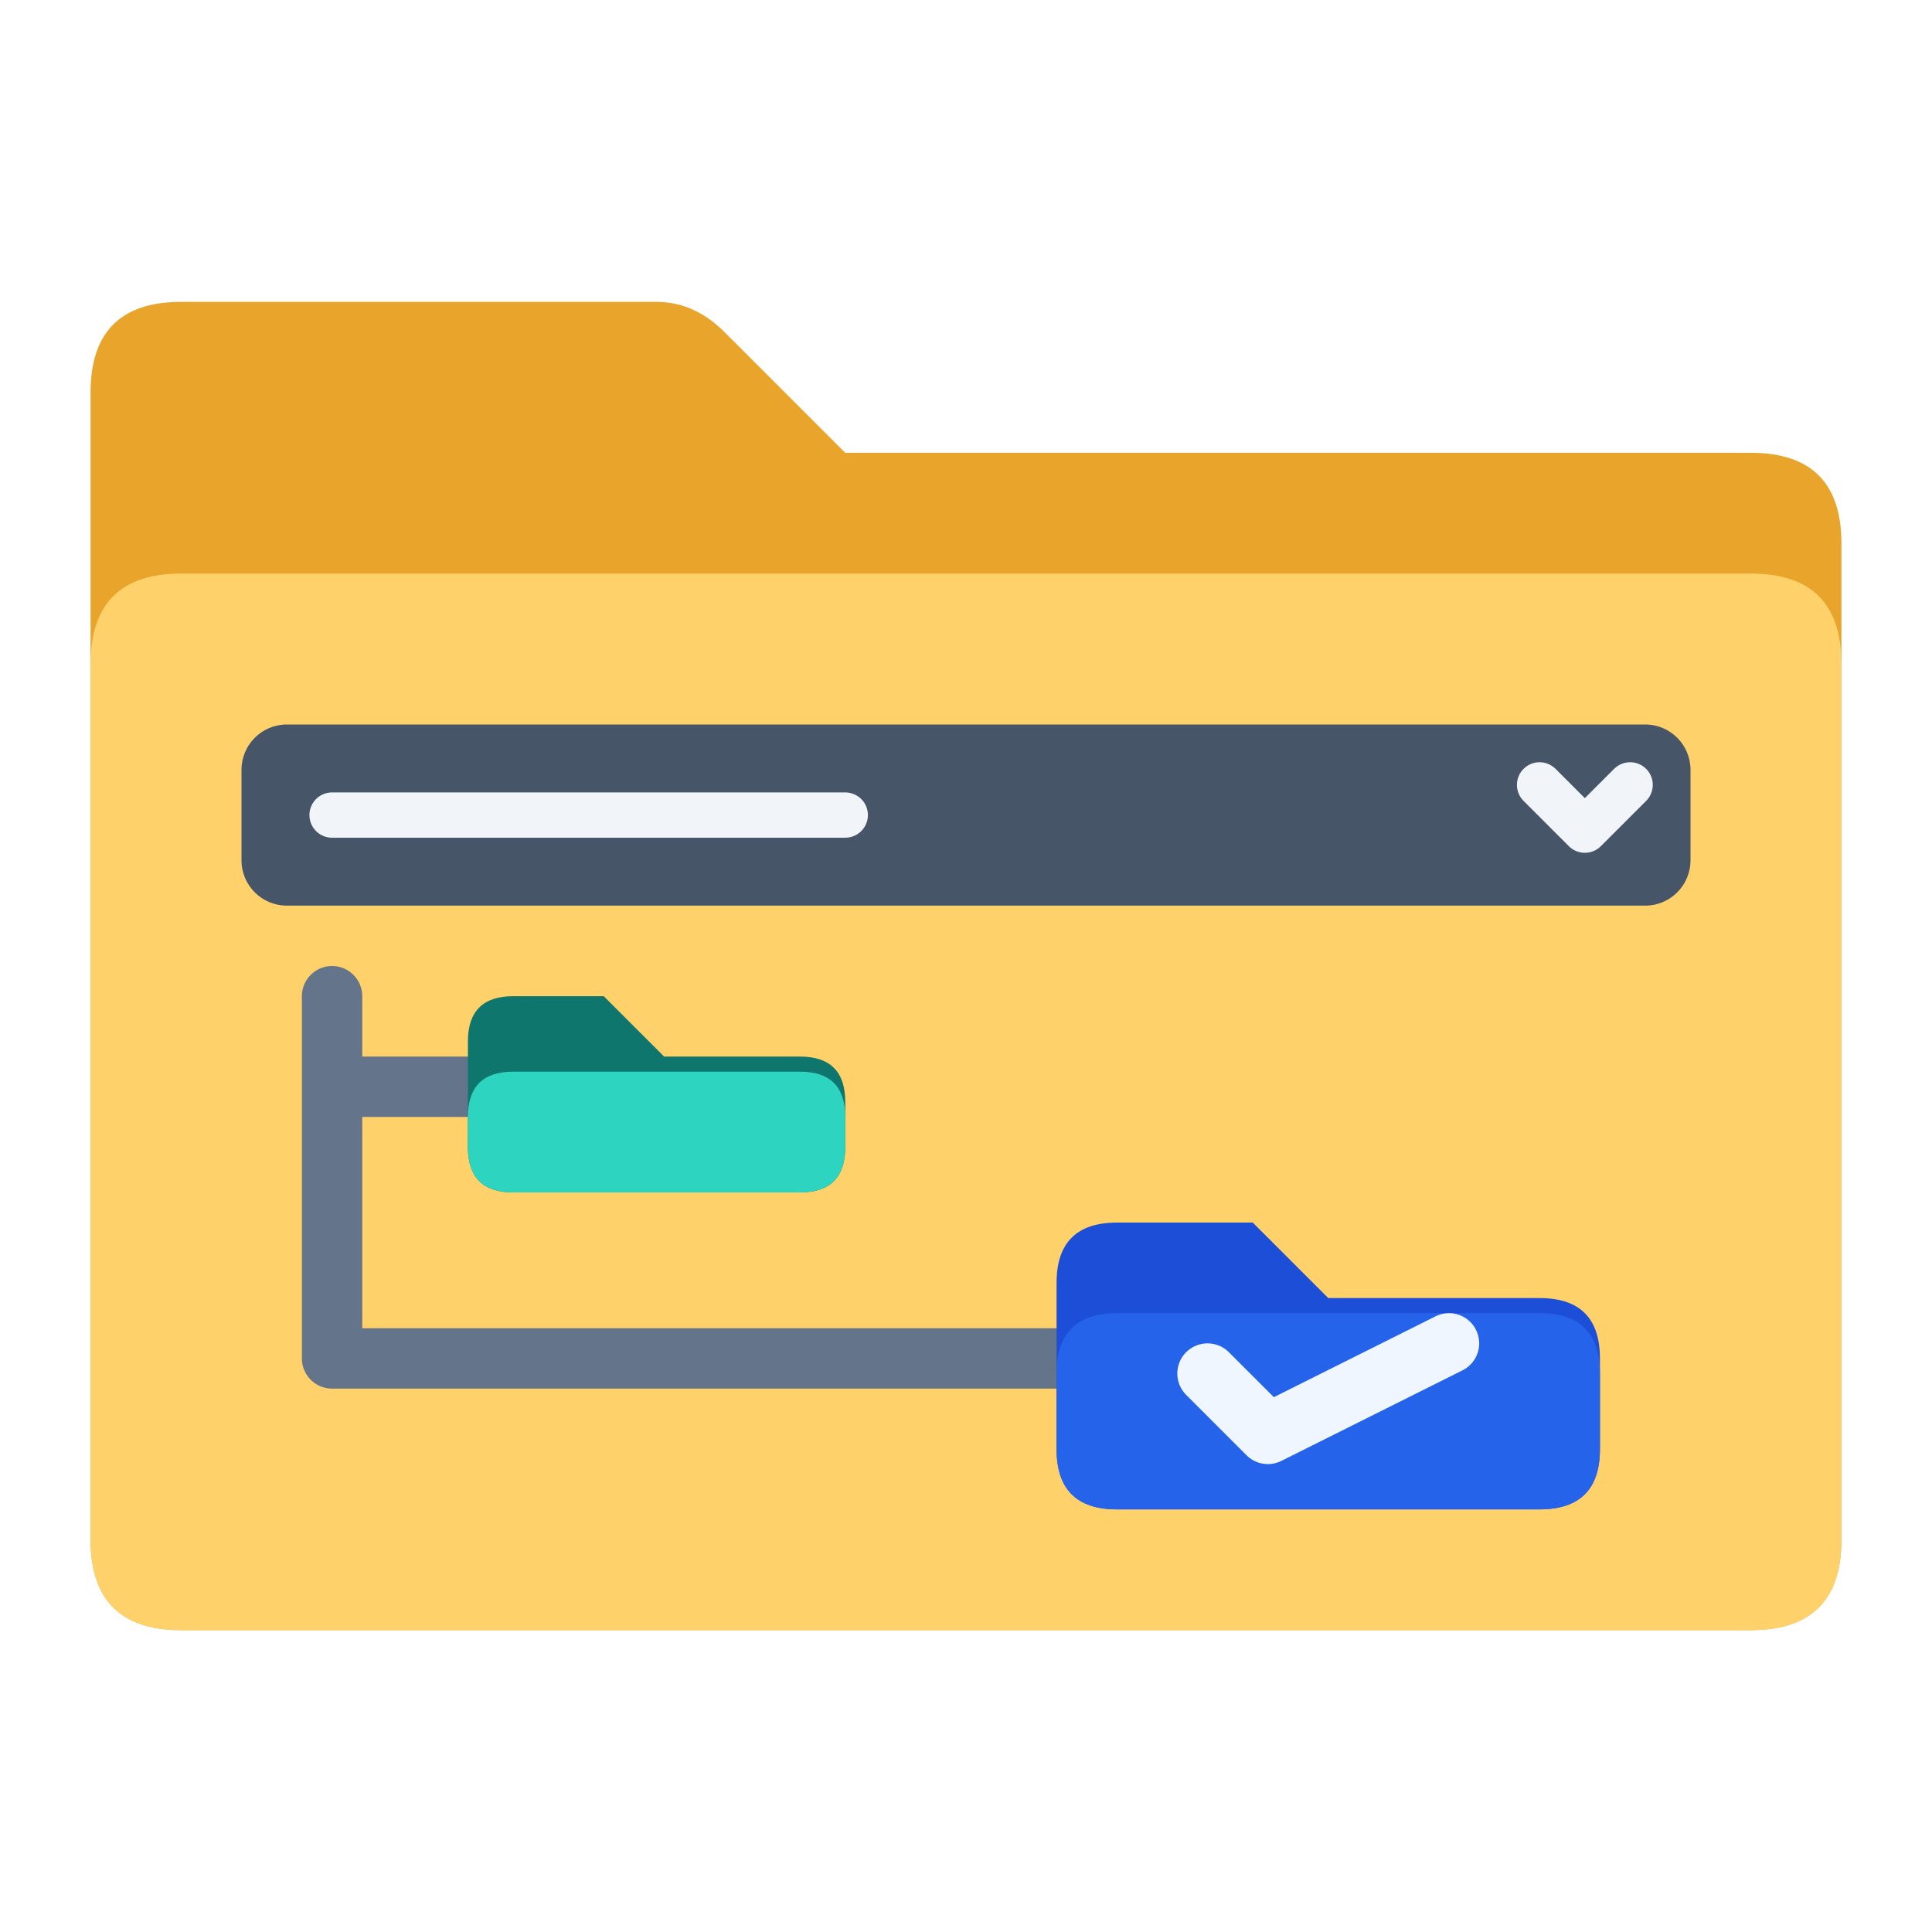
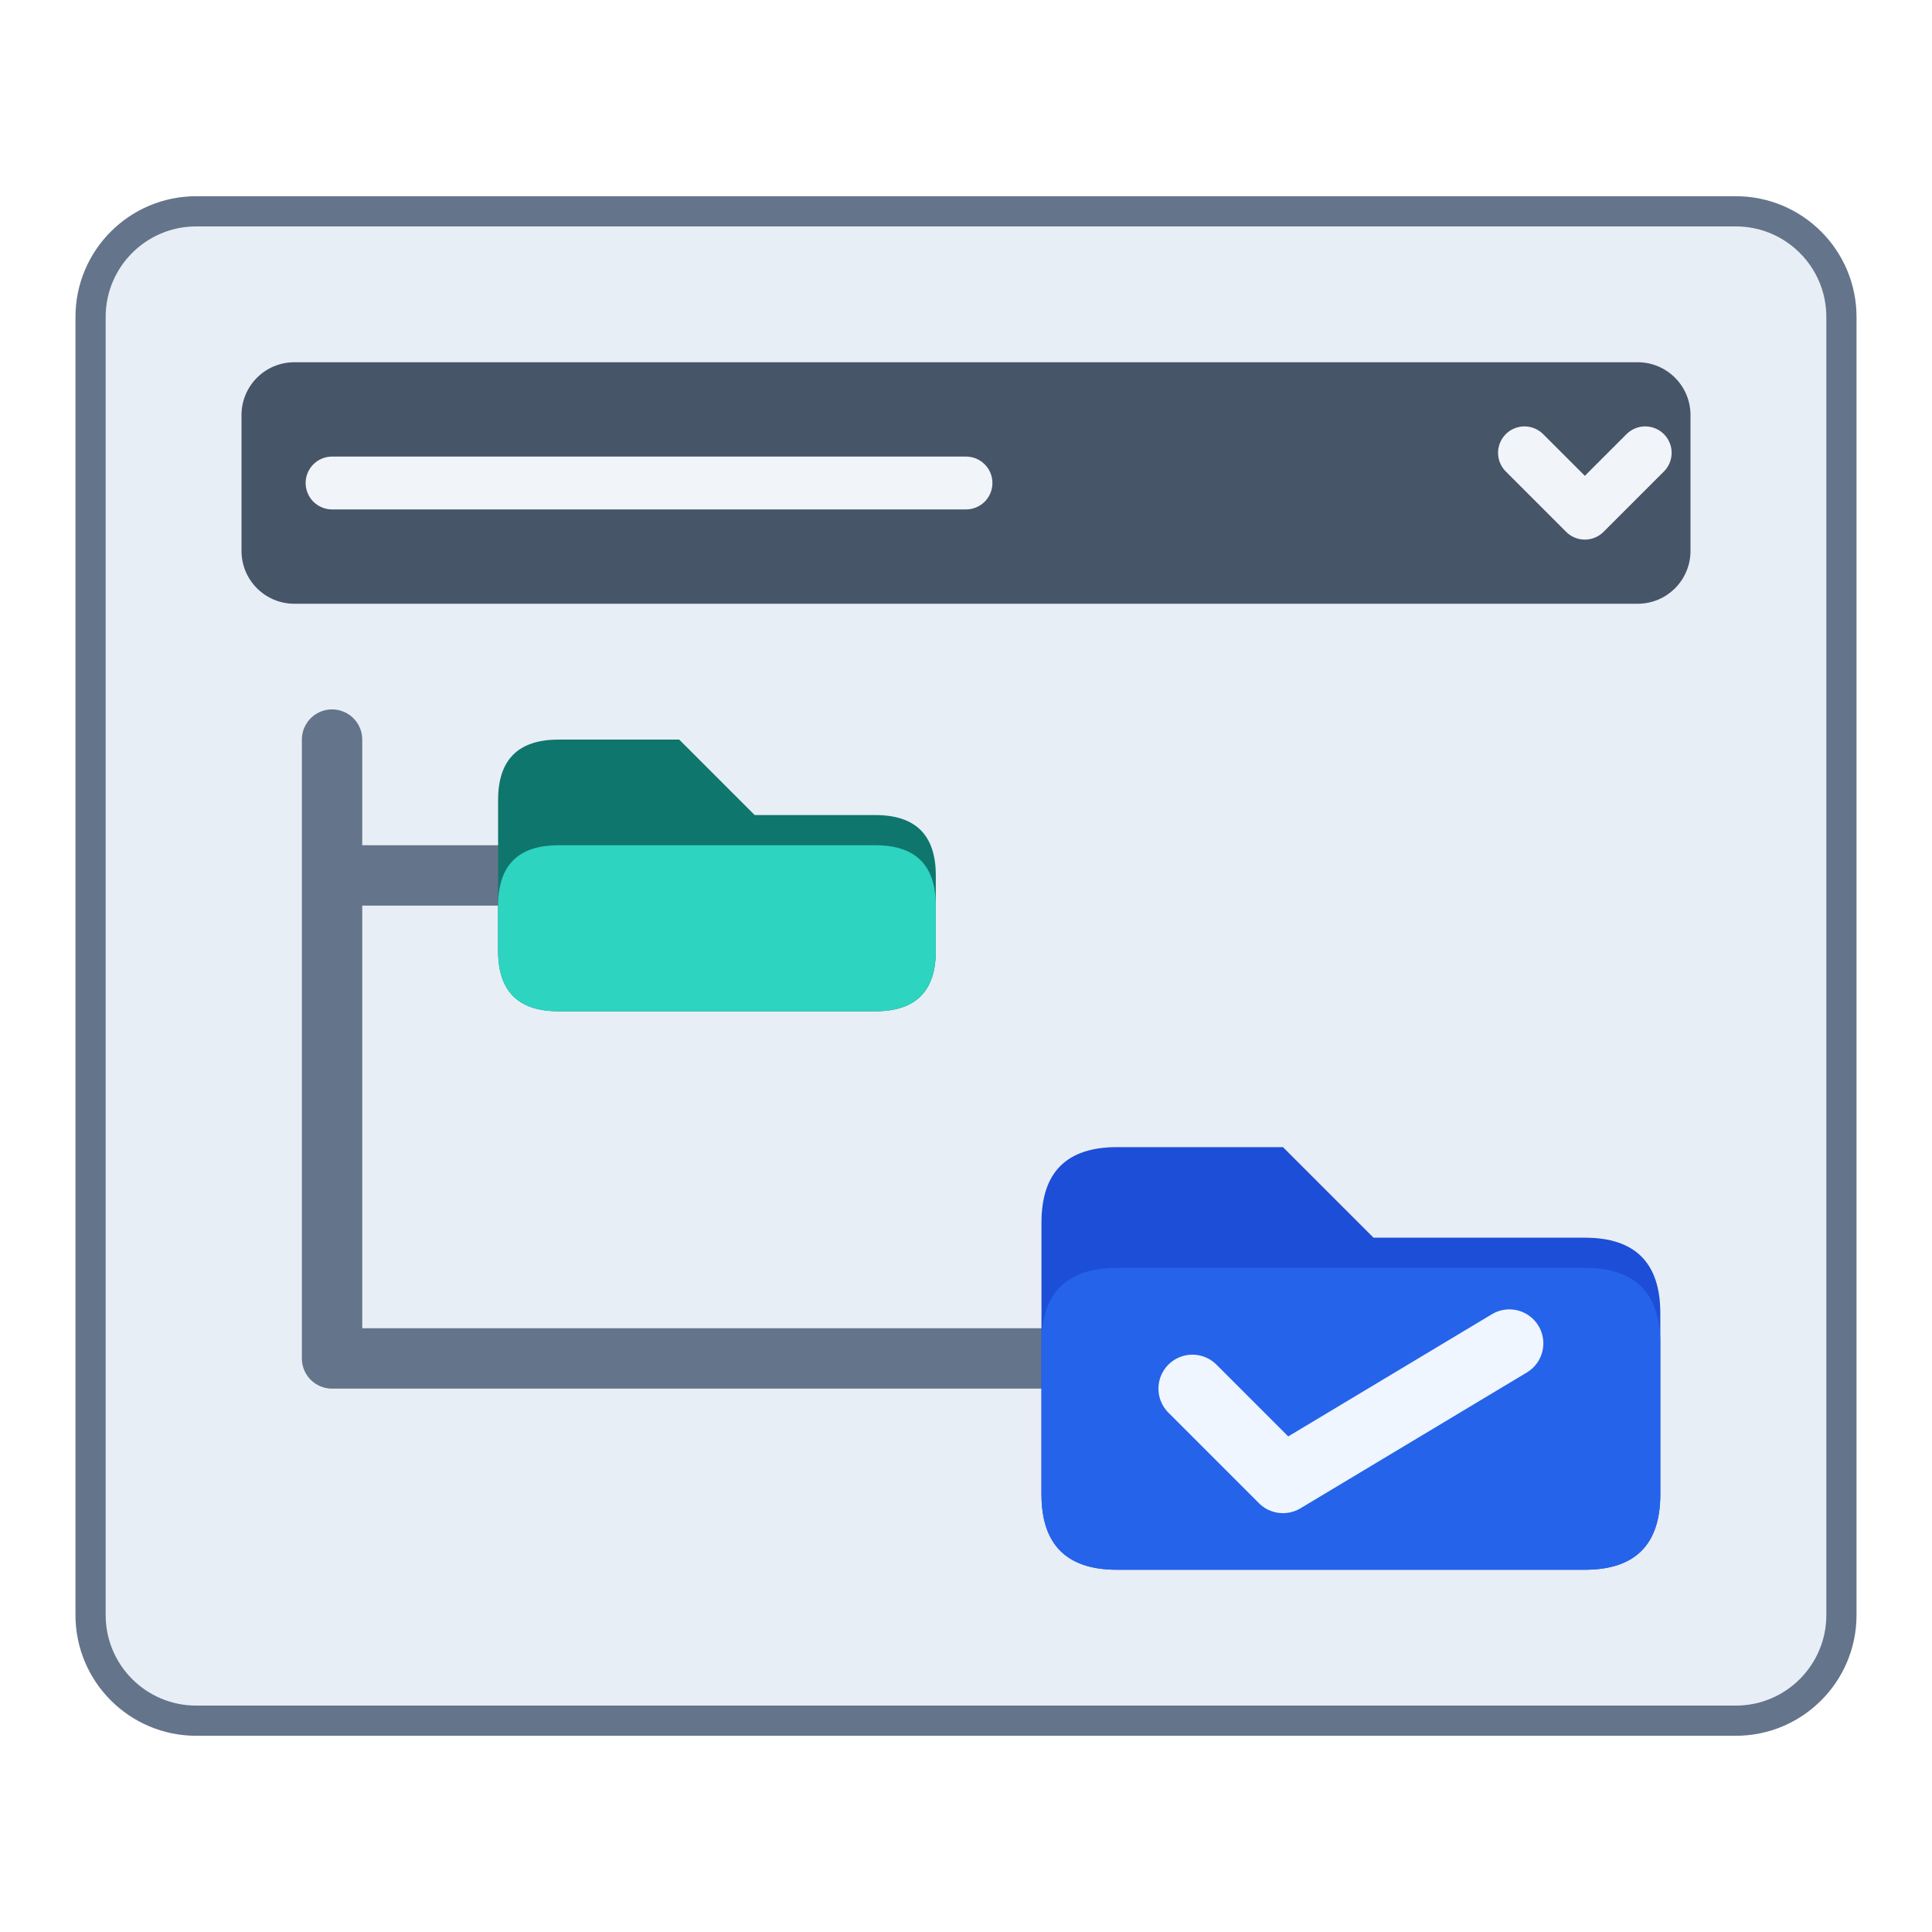
<svg xmlns="http://www.w3.org/2000/svg" width="512" height="512" viewBox="0 0 512 512">
-   <path d="M48 80H174Q184 80 192 88L224 120H464Q488 120 488 144V408Q488 432 464 432H48Q24 432 24 408V104Q24 80 48 80Z" fill="#E9A52B" />
-   <path d="M48 152H464Q488 152 488 176V408Q488 432 464 432H48Q24 432 24 408V176Q24 152 48 152Z" fill="#FFD16B" />
-   <rect x="64" y="192" width="384" height="48" rx="12" fill="#475569" />
-   <path d="M88 216H224M408 208L420 220L432 208" fill="none" stroke="#F1F5F9" stroke-width="12" stroke-linecap="round" stroke-linejoin="round" />
-   <path d="M88 264V360H280M88 288H124" fill="none" stroke="#64748B" stroke-width="16" stroke-linecap="round" stroke-linejoin="round" />
-   <path d="M136 264H160L176 280H212Q224 280 224 292V304Q224 316 212 316H136Q124 316 124 304V276Q124 264 136 264Z" fill="#0F766E" />
-   <path d="M136 284H212Q224 284 224 296V304Q224 316 212 316H136Q124 316 124 304V296Q124 284 136 284Z" fill="#2DD4BF" />
-   <path d="M296 324H332L352 344H408Q424 344 424 360V384Q424 400 408 400H296Q280 400 280 384V340Q280 324 296 324Z" fill="#1D4ED8" />
-   <path d="M296 348H408Q424 348 424 364V384Q424 400 408 400H296Q280 400 280 384V364Q280 348 296 348Z" fill="#2563EB" />
-   <path d="M320 364L336 380L384 356" fill="none" stroke="#EFF6FF" stroke-width="16" stroke-linecap="round" stroke-linejoin="round" />
+   <rect x="24" y="56" width="464" height="400" rx="28" fill="#E8EEF5" stroke="#64748B" stroke-width="8" />
+   <rect x="64" y="96" width="384" height="64" rx="14" fill="#475569" />
+   <path d="M88 128H256M404 120L420 136L436 120" fill="none" stroke="#F1F5F9" stroke-width="14" stroke-linecap="round" stroke-linejoin="round" />
+   <path d="M88 196V360H276M88 232H132" fill="none" stroke="#64748B" stroke-width="16" stroke-linecap="round" stroke-linejoin="round" />
+   <path d="M148 196H180L200 216H232Q248 216 248 232V252Q248 268 232 268H148Q132 268 132 252V212Q132 196 148 196Z" fill="#0F766E" />
+   <path d="M148 224H232Q248 224 248 240V252Q248 268 232 268H148Q132 268 132 252V240Q132 224 148 224Z" fill="#2DD4BF" />
+   <path d="M296 304H340L364 328H420Q440 328 440 348V396Q440 416 420 416H296Q276 416 276 396V324Q276 304 296 304Z" fill="#1D4ED8" />
+   <path d="M296 336H420Q440 336 440 356V396Q440 416 420 416H296Q276 416 276 396V356Q276 336 296 336Z" fill="#2563EB" />
+   <path d="M316 368L340 392L400 356" fill="none" stroke="#EFF6FF" stroke-width="18" stroke-linecap="round" stroke-linejoin="round" />
</svg>
